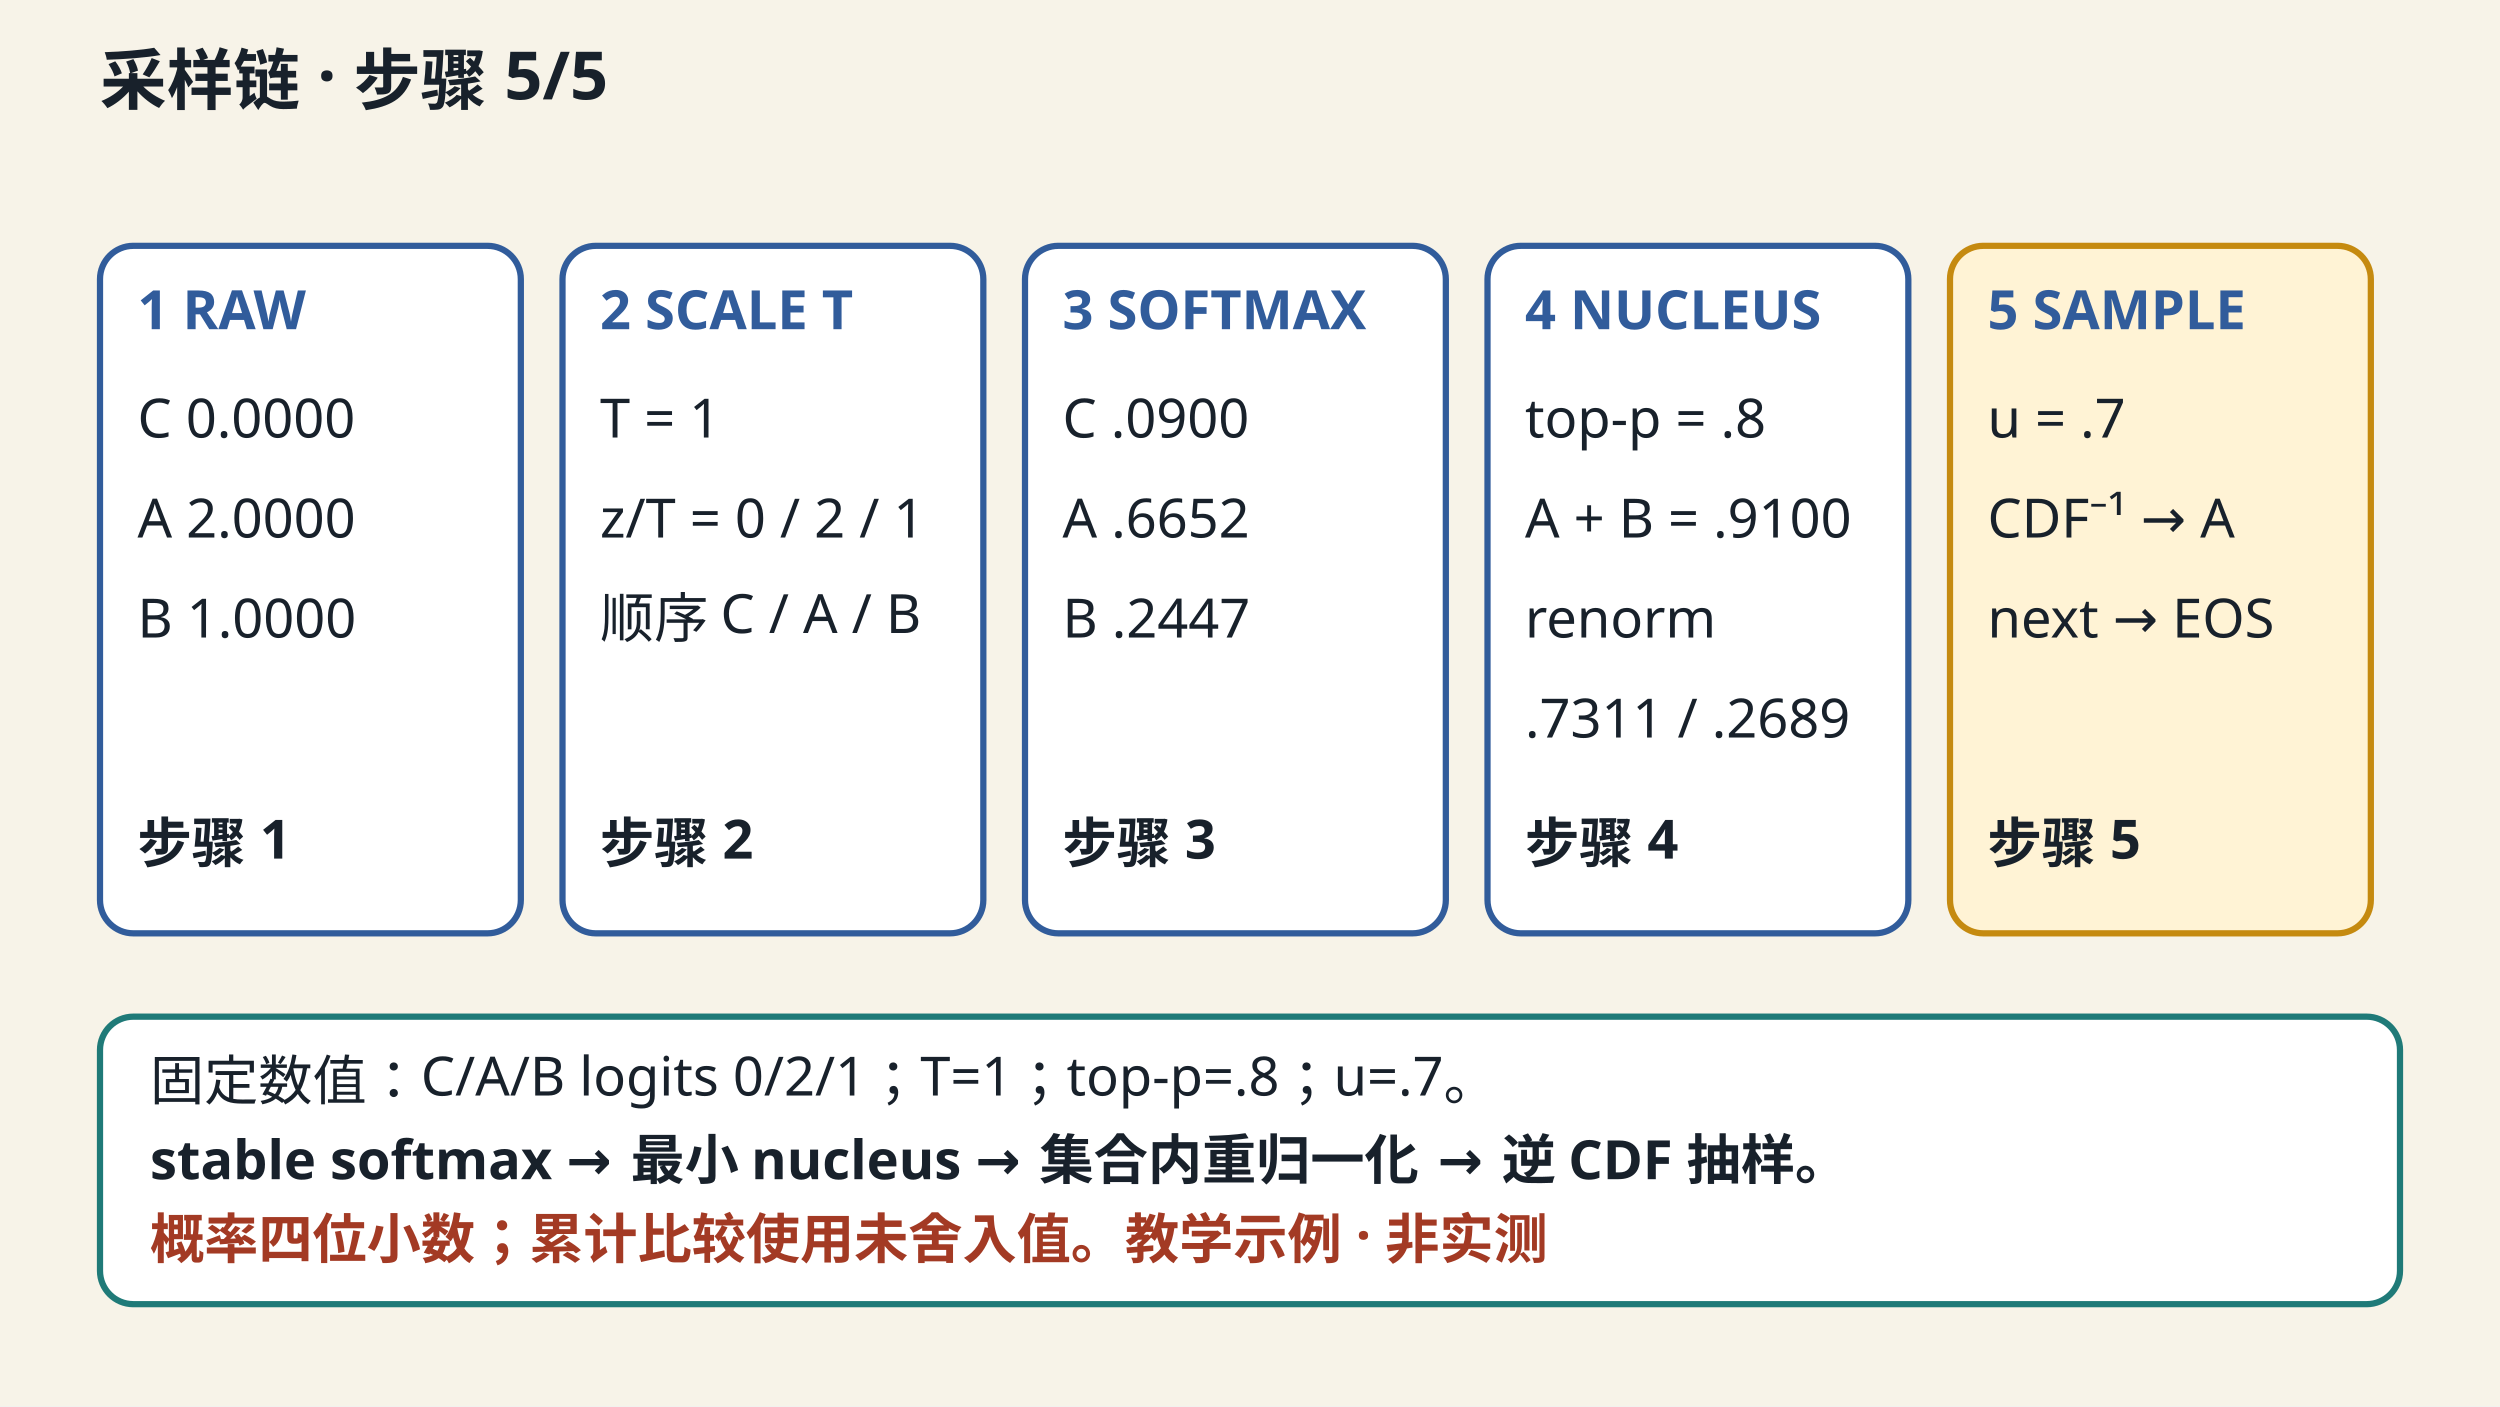
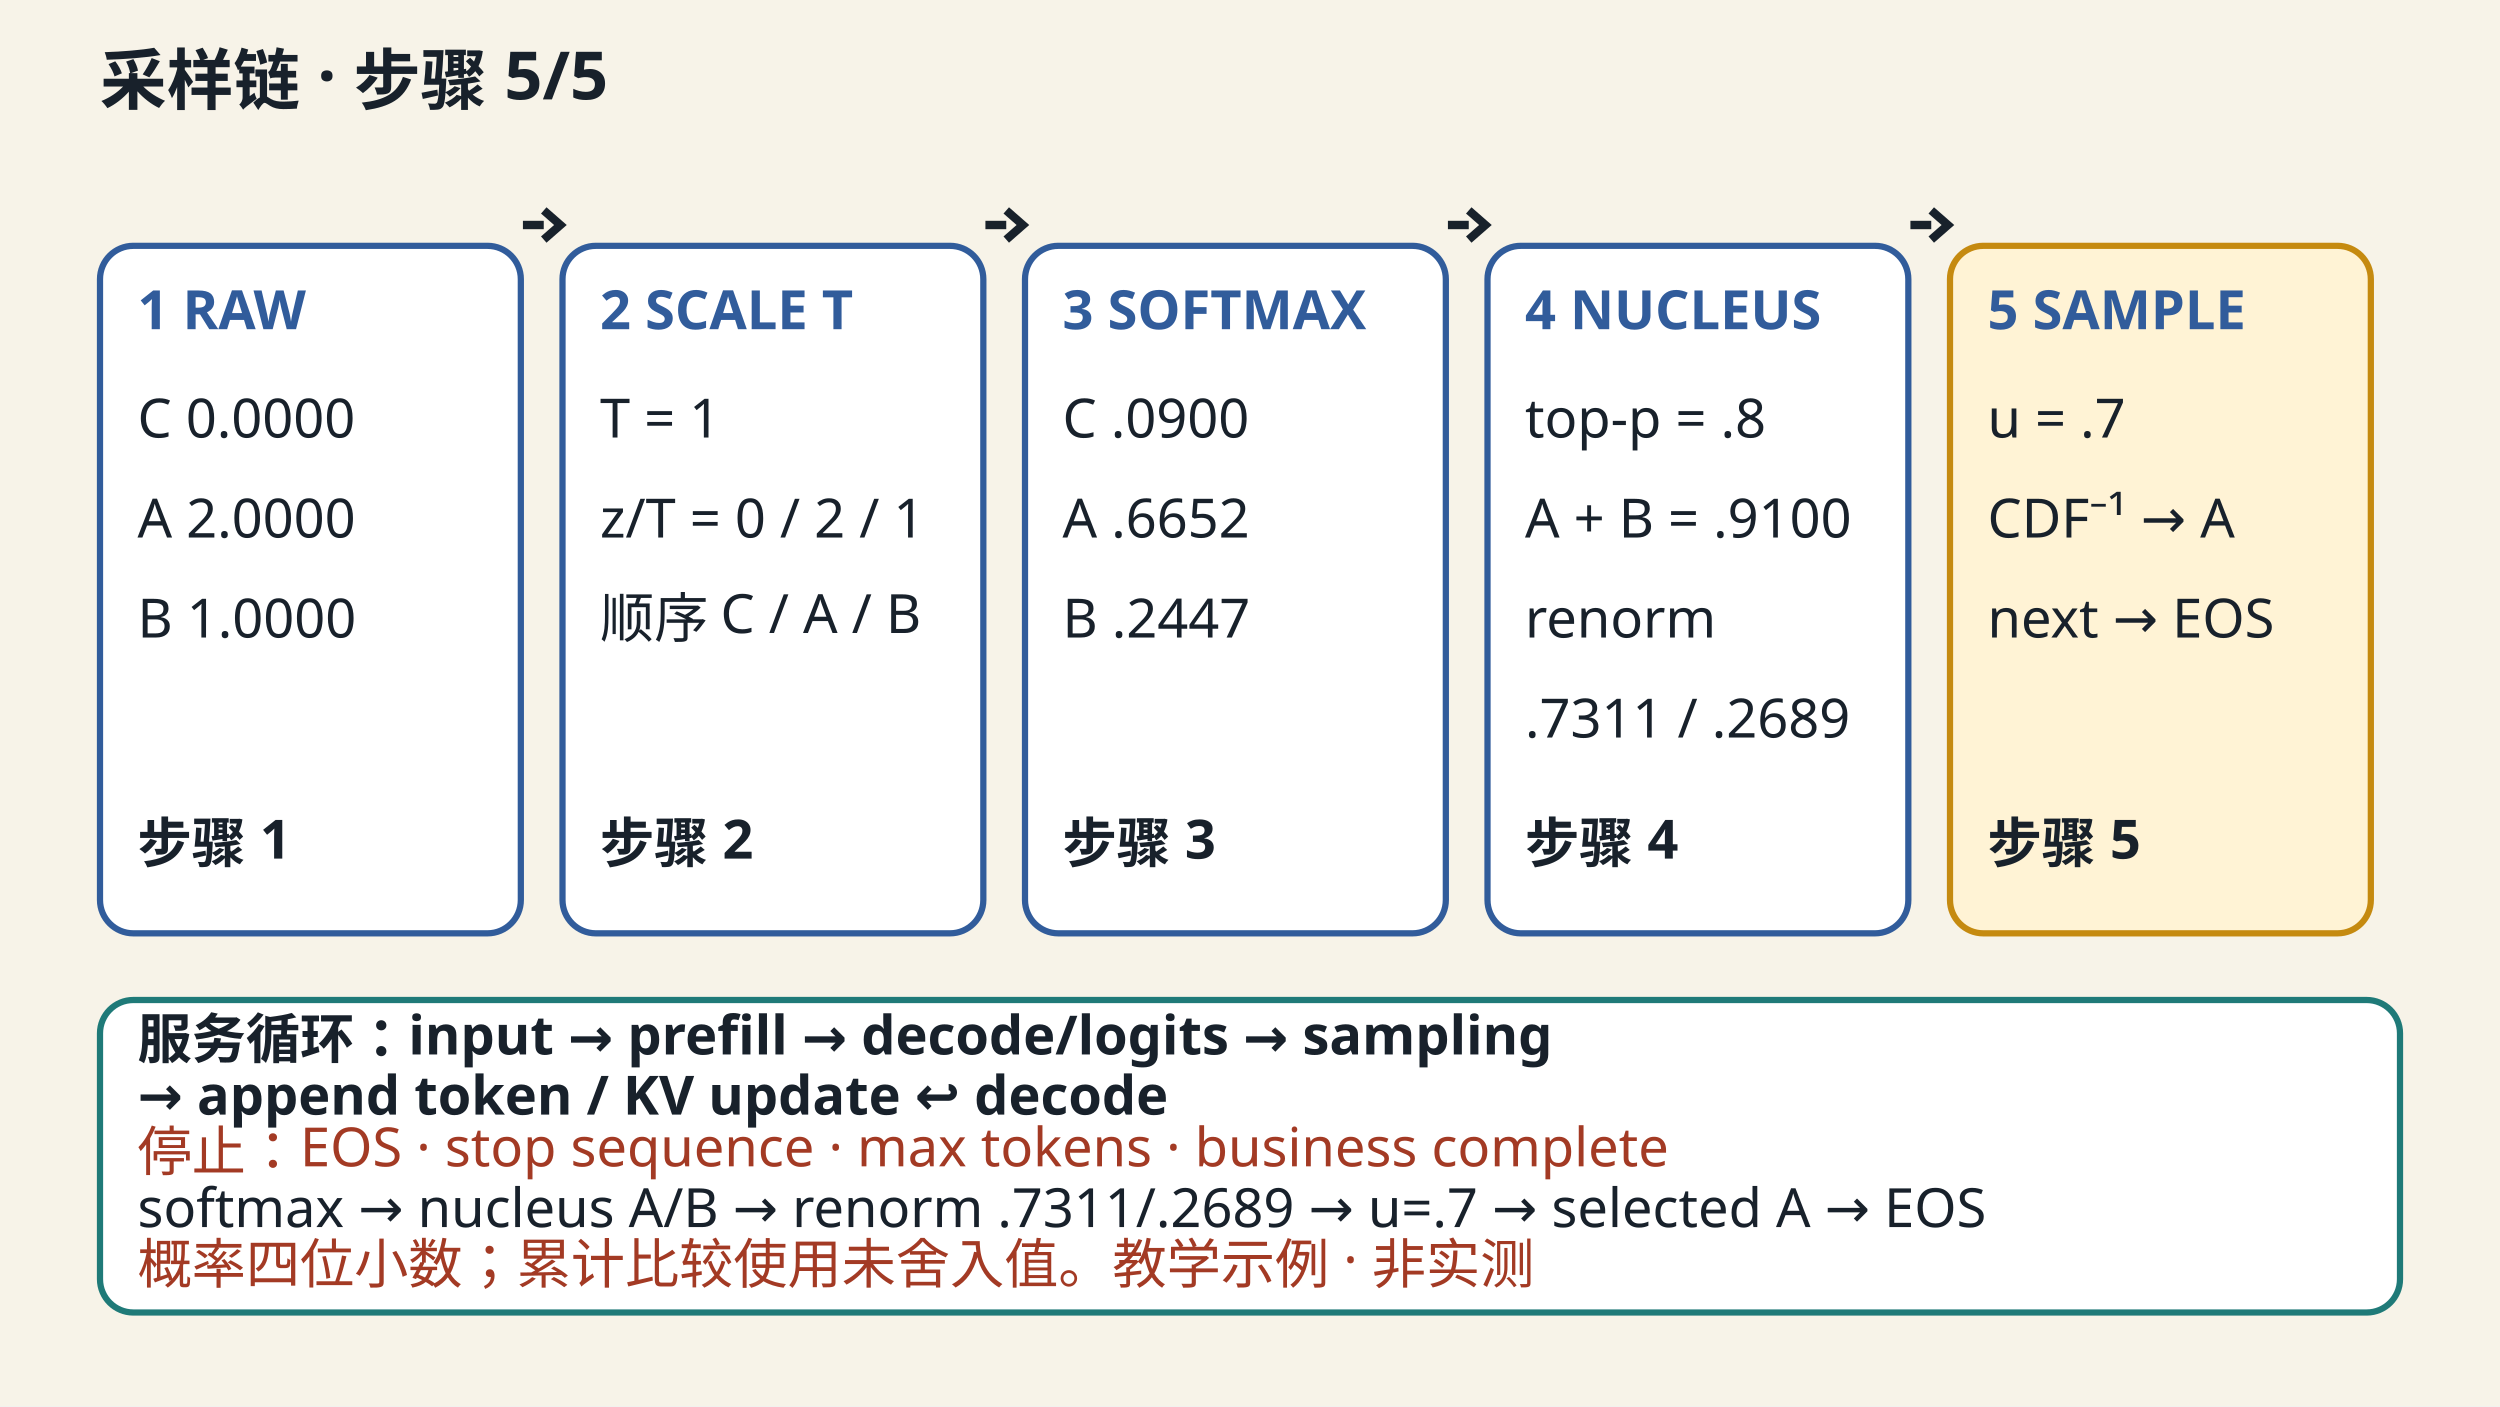
<svg xmlns="http://www.w3.org/2000/svg" width="1200" height="675" viewBox="0 0 1200 675" role="img" aria-labelledby="generation-step-5-title generation-step-5-desc">
  <defs>
    <marker id="arrow" markerWidth="9" markerHeight="9" refX="8" refY="4.5" orient="auto">
      <path d="M0 0 L9 4.5 L0 9 Z" fill="#18212B" />
    </marker>
    <pattern id="hatch" width="10" height="10" patternUnits="userSpaceOnUse" patternTransform="rotate(45)">
      <line x1="0" y1="0" x2="0" y2="10" stroke="#A33A24" stroke-width="3" />
    </pattern>
  </defs>
  <rect x="0" y="0" width="1200" height="675" fill="#F7F3E8" />
  <text x="48" y="50" font-family="Trebuchet MS" font-size="32" font-weight="700" fill="#18212B">采样链 · 步骤 5/5</text>
  <g data-region="phase-raw" data-phase="raw" data-state="active">
    <rect x="48" y="118" width="202" height="330" rx="16" fill="#FFFFFF" stroke="#315C9B" stroke-width="3" data-phase="raw" data-state="active" />
    <text x="66" y="158" font-family="Trebuchet MS" font-size="26" font-weight="700" fill="#315C9B" data-phase="raw" data-state="active">1 RAW</text>
    <text x="66" y="210" font-family="Trebuchet MS" font-size="26" font-weight="400" fill="#18212B" data-phase="raw" data-state="active">C 0.0000</text>
    <text x="66" y="258" font-family="Trebuchet MS" font-size="26" font-weight="400" fill="#18212B" data-phase="raw" data-state="active">A 2.0000</text>
    <text x="66" y="306" font-family="Trebuchet MS" font-size="26" font-weight="400" fill="#18212B" data-phase="raw" data-state="active">B 1.0000</text>
    <text x="66" y="414" font-family="Trebuchet MS" font-size="26" font-weight="700" fill="#18212B" data-phase="raw" data-state="active">步骤 1</text>
  </g>
  <g data-region="phase-temperature" data-phase="temperature" data-state="active">
    <rect x="270" y="118" width="202" height="330" rx="16" fill="#FFFFFF" stroke="#315C9B" stroke-width="3" data-phase="temperature" data-state="active" />
    <text x="288" y="158" font-family="Trebuchet MS" font-size="26" font-weight="700" fill="#315C9B" data-phase="temperature" data-state="active">2 SCALE T</text>
    <text x="288" y="210" font-family="Trebuchet MS" font-size="26" font-weight="400" fill="#18212B" data-phase="temperature" data-state="active">T = 1</text>
    <text x="288" y="258" font-family="Trebuchet MS" font-size="26" font-weight="400" fill="#18212B" data-phase="temperature" data-state="active">z/T = 0 / 2 / 1</text>
    <text x="288" y="306" font-family="Trebuchet MS" font-size="26" font-weight="400" fill="#18212B" data-phase="temperature" data-state="active">顺序 C / A / B</text>
    <text x="288" y="414" font-family="Trebuchet MS" font-size="26" font-weight="700" fill="#18212B" data-phase="temperature" data-state="active">步骤 2</text>
  </g>
  <g data-region="phase-softmax" data-phase="softmax" data-state="active">
    <rect x="492" y="118" width="202" height="330" rx="16" fill="#FFFFFF" stroke="#315C9B" stroke-width="3" data-phase="softmax" data-state="active" />
    <text x="510" y="158" font-family="Trebuchet MS" font-size="26" font-weight="700" fill="#315C9B" data-phase="softmax" data-state="active">3 SOFTMAX</text>
    <text x="510" y="210" font-family="Trebuchet MS" font-size="26" font-weight="400" fill="#18212B" data-phase="softmax" data-state="active">C .0900</text>
    <text x="510" y="258" font-family="Trebuchet MS" font-size="26" font-weight="400" fill="#18212B" data-phase="softmax" data-state="active">A .6652</text>
    <text x="510" y="306" font-family="Trebuchet MS" font-size="26" font-weight="400" fill="#18212B" data-phase="softmax" data-state="active">B .2447</text>
    <text x="510" y="414" font-family="Trebuchet MS" font-size="26" font-weight="700" fill="#18212B" data-phase="softmax" data-state="active">步骤 3</text>
  </g>
  <g data-region="phase-nucleus" data-phase="nucleus" data-state="active">
    <rect x="714" y="118" width="202" height="330" rx="16" fill="#FFFFFF" stroke="#315C9B" stroke-width="3" data-phase="nucleus" data-state="active" />
    <text x="732" y="158" font-family="Trebuchet MS" font-size="26" font-weight="700" fill="#315C9B" data-phase="nucleus" data-state="active">4 NUCLEUS</text>
    <text x="732" y="210" font-family="Trebuchet MS" font-size="26" font-weight="400" fill="#18212B" data-phase="nucleus" data-state="active">top-p = .8</text>
    <text x="732" y="258" font-family="Trebuchet MS" font-size="26" font-weight="400" fill="#18212B" data-phase="nucleus" data-state="active">A + B = .9100</text>
    <text x="732" y="306" font-family="Trebuchet MS" font-size="26" font-weight="400" fill="#18212B" data-phase="nucleus" data-state="active">renorm</text>
    <text x="732" y="354" font-family="Trebuchet MS" font-size="26" font-weight="400" fill="#18212B" data-phase="nucleus" data-state="active">.7311 / .2689</text>
    <text x="732" y="414" font-family="Trebuchet MS" font-size="26" font-weight="700" fill="#18212B" data-phase="nucleus" data-state="active">步骤 4</text>
  </g>
  <g data-region="phase-sample" data-phase="sample" data-state="active">
    <rect x="936" y="118" width="202" height="330" rx="16" fill="#FFF3D5" stroke="#C58A10" stroke-width="3" data-phase="sample" data-state="active" />
    <text x="954" y="158" font-family="Trebuchet MS" font-size="26" font-weight="700" fill="#315C9B" data-phase="sample" data-state="active">5 SAMPLE</text>
    <text x="954" y="210" font-family="Trebuchet MS" font-size="26" font-weight="400" fill="#18212B" data-phase="sample" data-state="active">u = .7</text>
    <text x="954" y="258" font-family="Trebuchet MS" font-size="26" font-weight="400" fill="#18212B" data-phase="sample" data-state="active">CDF⁻¹ → A</text>
    <text x="954" y="306" font-family="Trebuchet MS" font-size="26" font-weight="400" fill="#18212B" data-phase="sample" data-state="active">next → EOS</text>
    <text x="954" y="414" font-family="Trebuchet MS" font-size="26" font-weight="700" fill="#18212B" data-phase="sample" data-state="active">步骤 5</text>
  </g>
-   <rect x="48" y="488" width="1104" height="138" rx="16" fill="#FFFFFF" stroke="#1F7A78" stroke-width="3" />
-   <text x="72" y="528" font-family="Trebuchet MS" font-size="26" font-weight="400" fill="#18212B">固定数值：C/A/B logits 0/2/1；T=1；top-p=.8；u=.7。</text>
-   <text x="72" y="566" font-family="Trebuchet MS" font-size="26" font-weight="700" fill="#18212B">stable softmax → 最小 nucleus → 集合内重归一化 → 逆 CDF 抽样。</text>
-   <text x="72" y="604" font-family="Trebuchet MS" font-size="26" font-weight="700" fill="#A33A24">概率四位小数；累计比较使用未舍入值。教学示例 · 非实测</text>
+   <path data-region="phase-direction" data-from="raw" data-to="temperature" d="M251 108 H261 M261 101 L269 108 L261 115" fill="none" stroke="#18212B" stroke-width="4" />
+   <path data-region="phase-direction" data-from="temperature" data-to="softmax" d="M473 108 H483 M483 101 L491 108 L483 115" fill="none" stroke="#18212B" stroke-width="4" />
+   <path data-region="phase-direction" data-from="softmax" data-to="nucleus" d="M695 108 H705 M705 101 L713 108 L705 115" fill="none" stroke="#18212B" stroke-width="4" />
+   <path data-region="phase-direction" data-from="nucleus" data-to="sample" d="M917 108 H927 M927 101 L935 108 L927 115" fill="none" stroke="#18212B" stroke-width="4" />
+   <rect x="48" y="480" width="1104" height="150" rx="16" fill="#FFFFFF" stroke="#1F7A78" stroke-width="3" />
+   <text x="66" y="508" font-family="Trebuchet MS" font-size="26" font-weight="700" fill="#18212B">服务循环：input → prefill → decode/logits → sampling</text>
+   <text x="66" y="535" font-family="Trebuchet MS" font-size="26" font-weight="700" fill="#18212B">→ append token / KV update ↩ decode</text>
+   <text x="66" y="562" font-family="Trebuchet MS" font-size="26" fill="#A33A24">停止：EOS · stop sequence · max tokens · business complete</text>
+   <text x="66" y="589" font-family="Trebuchet MS" font-size="26" fill="#18212B">softmax → nucleus A/B → renorm .7311/.2689 → u=.7 → selected A → EOS</text>
+   <text x="66" y="616" font-family="Trebuchet MS" font-size="26" fill="#A33A24">概率四位小数；累计比较使用未舍入值。教学示例 · 非实测</text>
+   <g data-region="service-node" data-node="input" />
+   <g data-region="service-node" data-node="prefill" />
+   <g data-region="service-node" data-node="decode" />
+   <g data-region="service-node" data-node="logits" />
+   <g data-region="service-node" data-node="sampling" />
+   <g data-region="service-node" data-node="append-kv" />
+   <g data-region="service-node" data-node="eos" />
+   <g data-region="service-node" data-node="stop-sequence" />
+   <g data-region="service-node" data-node="max-tokens" />
+   <g data-region="service-node" data-node="business-complete" />
+   <path data-region="service-edge" data-edge="input-prefill" d="M66 516 H100" />
+   <path data-region="service-edge" data-edge="prefill-decode" d="M100 516 H140" />
+   <path data-region="service-edge" data-edge="decode-logits" d="M140 516 H180" />
+   <path data-region="service-edge" data-edge="logits-sampling" d="M180 516 H220" />
+   <path data-region="service-edge" data-edge="sampling-append" d="M220 516 H260" />
+   <path data-region="service-edge" data-edge="append-decode" d="M260 516 H140" />
+   <path data-region="service-edge" data-edge="sampling-eos" d="M220 516 V554" />
+   <path data-region="service-edge" data-edge="sampling-stop" d="M220 516 V554" />
+   <path data-region="service-edge" data-edge="sampling-max" d="M220 516 V554" />
+   <path data-region="service-edge" data-edge="sampling-business" d="M220 516 V554" />
</svg>
